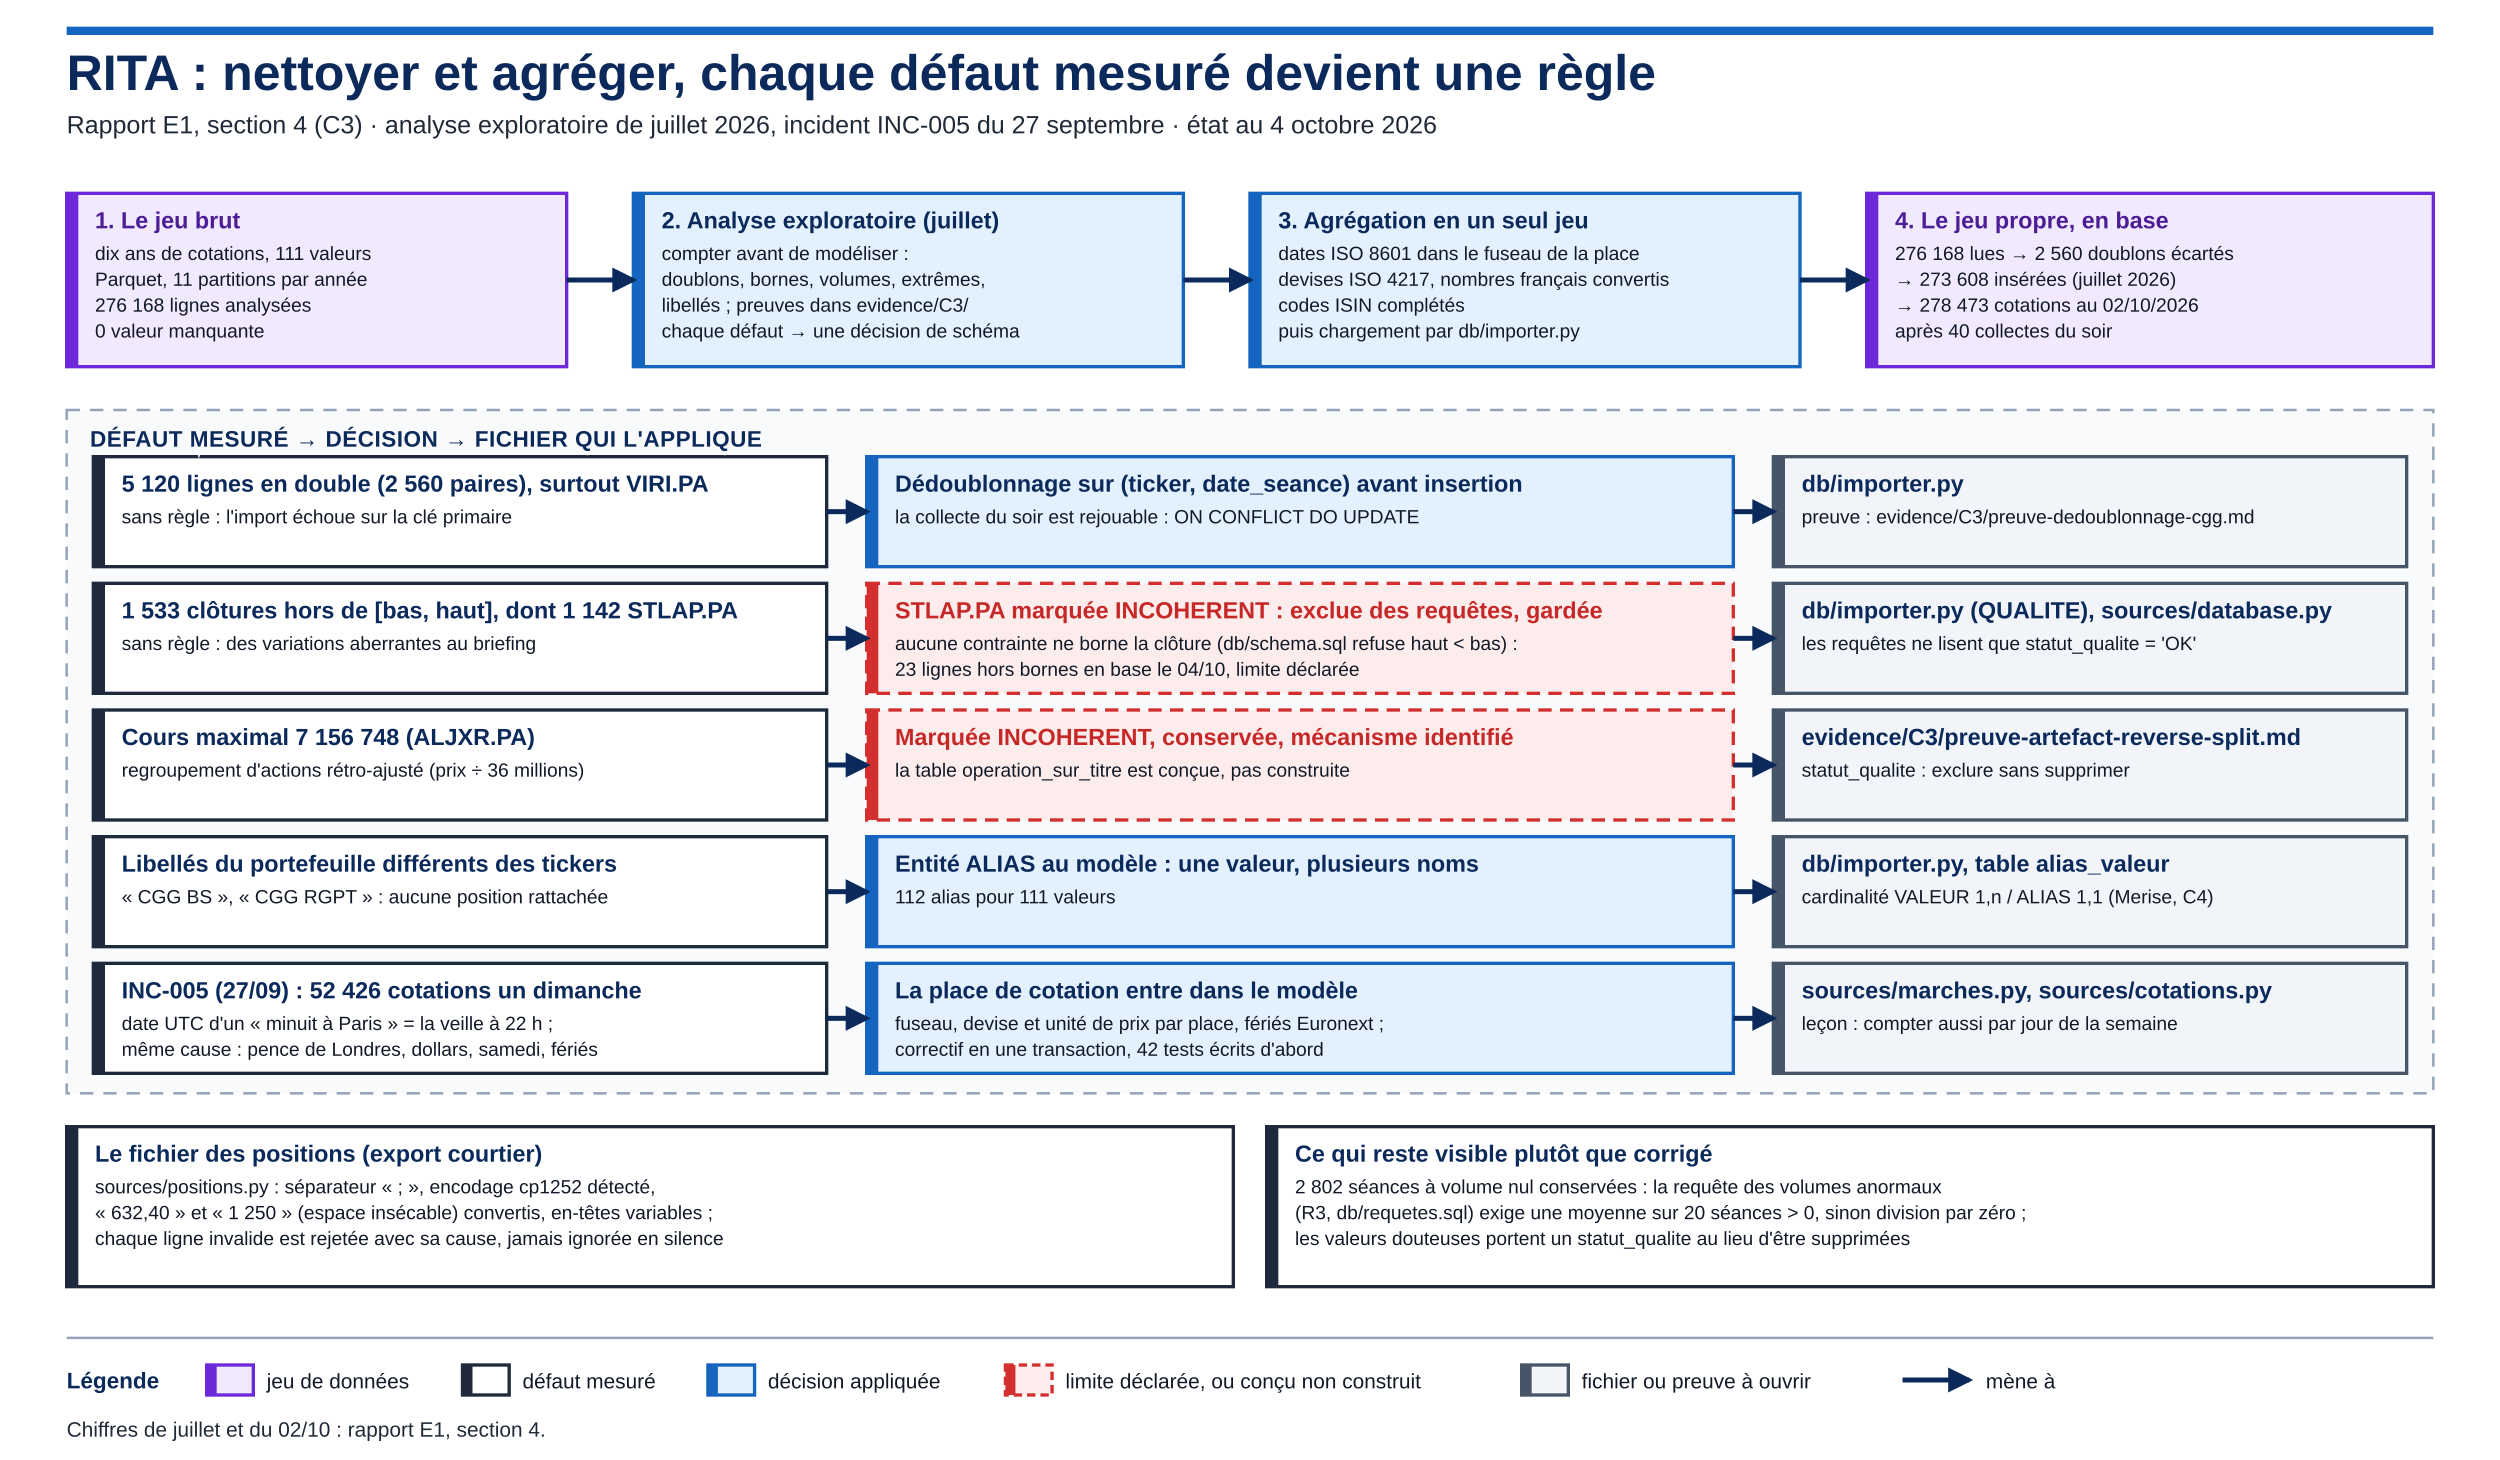
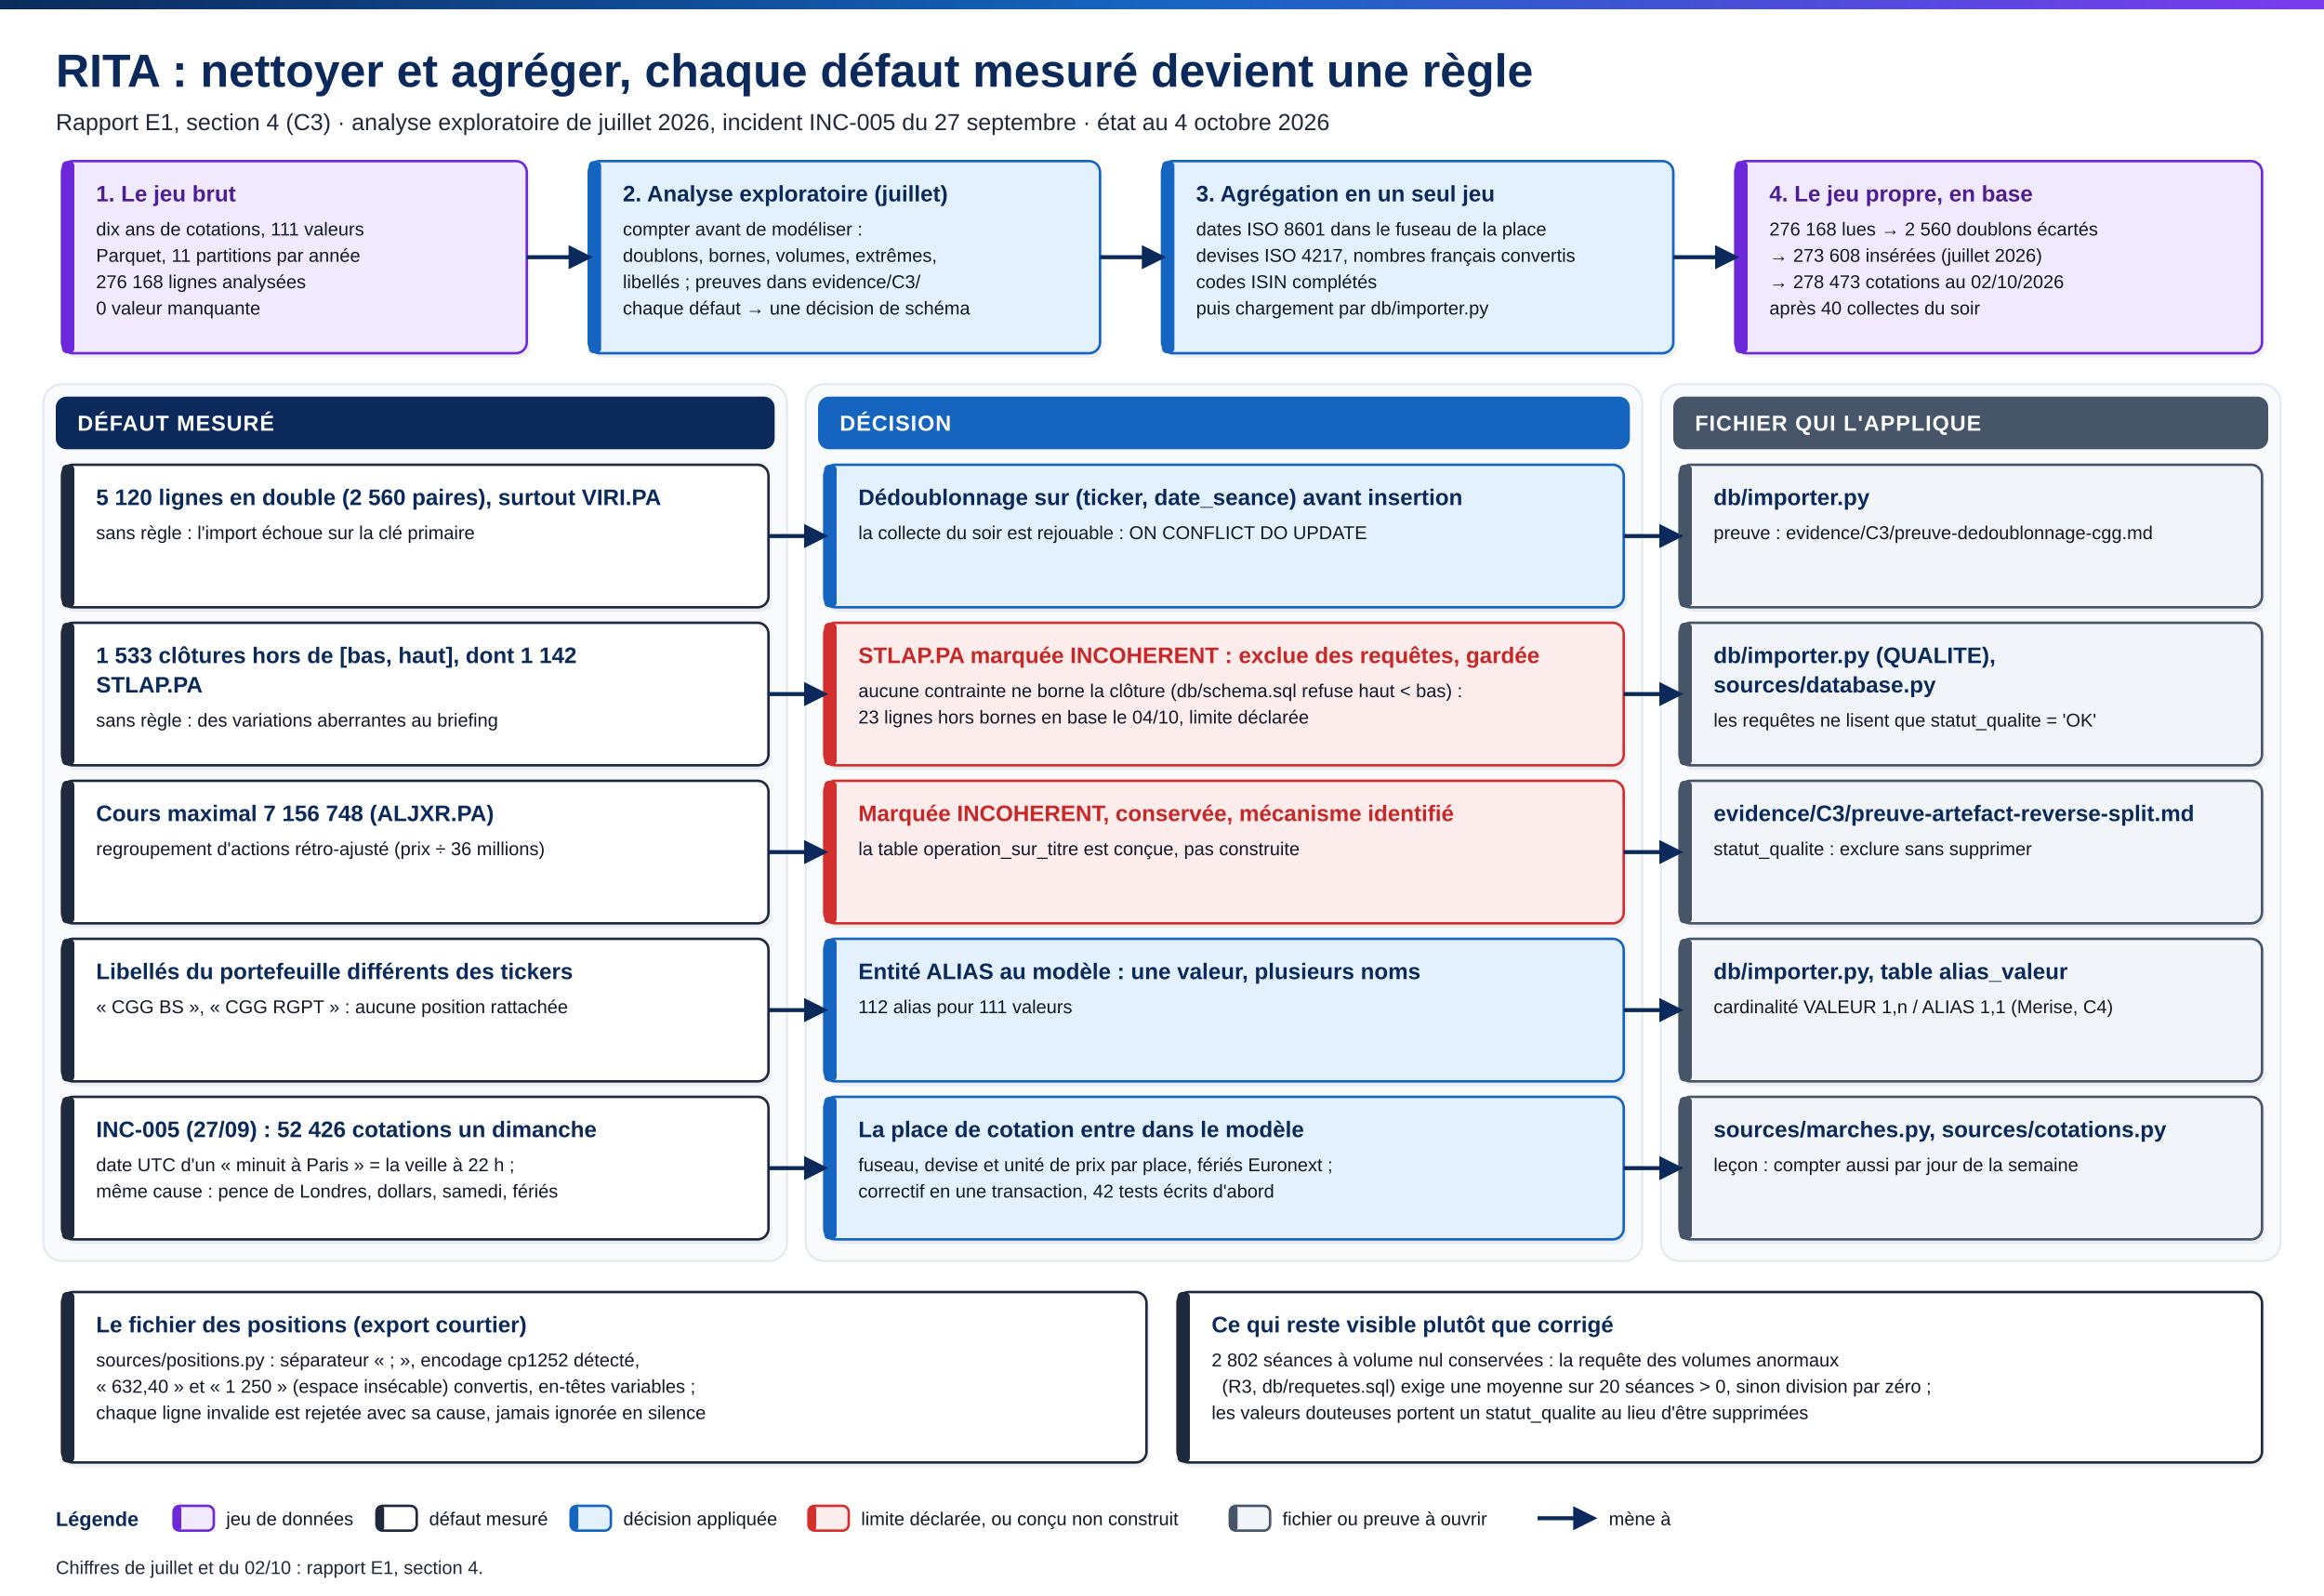
- <svg xmlns="http://www.w3.org/2000/svg" width="1500" height="876" viewBox="0 0 1500 876" font-family="Segoe UI,Calibri,Arial,sans-serif">
+ <svg xmlns="http://www.w3.org/2000/svg" width="1500" height="1030" viewBox="0 0 1500 1030" font-family="Segoe UI,Calibri,Arial,sans-serif">
  <defs>
-     <marker id="fl-flux" markerWidth="5" markerHeight="5" refX="4.2" refY="2.5" orient="auto" markerUnits="strokeWidth">
-       <polygon points="0 0,5 2.5,0 5" fill="#0B2A5B" />
+     <linearGradient id="bandeau" x1="0" x2="1" y1="0" y2="0">
+       <stop offset="0" stop-color="#0B2A5B" />
+       <stop offset="0.5" stop-color="#1565C0" />
+       <stop offset="1" stop-color="#7C3AED" />
+     </linearGradient>
+     <marker id="p-flux" markerWidth="6" markerHeight="6" refX="5" refY="3" orient="auto" markerUnits="strokeWidth">
+       <polygon points="0 0,6 3,0 6" fill="#0B2A5B" />
    </marker>
-     <marker id="fl-ecriture" markerWidth="5" markerHeight="5" refX="4.2" refY="2.5" orient="auto" markerUnits="strokeWidth">
-       <polygon points="0 0,5 2.5,0 5" fill="#1565C0" />
+     <marker id="p-ecriture" markerWidth="6" markerHeight="6" refX="5" refY="3" orient="auto" markerUnits="strokeWidth">
+       <polygon points="0 0,6 3,0 6" fill="#1565C0" />
    </marker>
-     <marker id="fl-lecture" markerWidth="5" markerHeight="5" refX="4.2" refY="2.5" orient="auto" markerUnits="strokeWidth">
-       <polygon points="0 0,5 2.5,0 5" fill="#15803D" />
+     <marker id="p-lecture" markerWidth="6" markerHeight="6" refX="5" refY="3" orient="auto" markerUnits="strokeWidth">
+       <polygon points="0 0,6 3,0 6" fill="#15803D" />
    </marker>
-     <marker id="fl-erreur" markerWidth="5" markerHeight="5" refX="4.2" refY="2.5" orient="auto" markerUnits="strokeWidth">
-       <polygon points="0 0,5 2.5,0 5" fill="#D32F2F" />
+     <marker id="p-erreur" markerWidth="6" markerHeight="6" refX="5" refY="3" orient="auto" markerUnits="strokeWidth">
+       <polygon points="0 0,6 3,0 6" fill="#D32F2F" />
    </marker>
-     <marker id="fl-manuel" markerWidth="5" markerHeight="5" refX="4.2" refY="2.5" orient="auto" markerUnits="strokeWidth">
-       <polygon points="0 0,5 2.5,0 5" fill="#64748B" />
+     <marker id="p-manuel" markerWidth="6" markerHeight="6" refX="5" refY="3" orient="auto" markerUnits="strokeWidth">
+       <polygon points="0 0,6 3,0 6" fill="#64748B" />
    </marker>
-     <marker id="fl-perso" markerWidth="5" markerHeight="5" refX="4.2" refY="2.5" orient="auto" markerUnits="strokeWidth">
-       <polygon points="0 0,5 2.5,0 5" fill="#A21CAF" />
+     <marker id="p-perso" markerWidth="6" markerHeight="6" refX="5" refY="3" orient="auto" markerUnits="strokeWidth">
+       <polygon points="0 0,6 3,0 6" fill="#A21CAF" />
    </marker>
  </defs>
-   <rect width="1500" height="876" fill="#FFFFFF" />
-   <rect x="40" y="16" width="1420" height="5" fill="#1565C0" />
-   <text x="40" y="54" font-size="30" font-weight="700" fill="#0B2A5B">RITA : nettoyer et agréger, chaque défaut mesuré devient une règle</text>
-   <text x="40" y="80" font-size="15" fill="#1F2937">Rapport E1, section 4 (C3) · analyse exploratoire de juillet 2026, incident INC-005 du 27 septembre · état au 4 octobre 2026</text>
-   <g transform="translate(0,16)">
-     <rect x="40" y="230" width="1420" height="410" fill="#F8FAFC" stroke="#94A3B8" stroke-width="1.5" stroke-dasharray="8,6" />
-     <rect x="40" y="100" width="300" height="104" fill="#F1EAFE" stroke="#6D28D9" stroke-width="2" />
-     <rect x="40" y="100" width="7" height="104" fill="#6D28D9" />
-     <text x="57" y="121" font-size="14" font-weight="700" fill="#4C1D95">1. Le jeu brut</text>
-     <text x="57" y="140.0" font-size="11.5" fill="#111827">dix ans de cotations, 111 valeurs</text>
-     <text x="57" y="155.5" font-size="11.5" fill="#111827">Parquet, 11 partitions par année</text>
-     <text x="57" y="171.0" font-size="11.5" fill="#111827">276 168 lignes analysées</text>
-     <text x="57" y="186.5" font-size="11.5" fill="#111827">0 valeur manquante</text>
-     <rect x="380" y="100" width="330" height="104" fill="#E3F0FD" stroke="#1565C0" stroke-width="2" />
-     <rect x="380" y="100" width="7" height="104" fill="#1565C0" />
-     <text x="397" y="121" font-size="14" font-weight="700" fill="#0B2A5B">2. Analyse exploratoire (juillet)</text>
-     <text x="397" y="140.0" font-size="11.5" fill="#111827">compter avant de modéliser :</text>
-     <text x="397" y="155.5" font-size="11.5" fill="#111827">doublons, bornes, volumes, extrêmes,</text>
-     <text x="397" y="171.0" font-size="11.5" fill="#111827">libellés ; preuves dans evidence/C3/</text>
-     <text x="397" y="186.5" font-size="11.5" fill="#111827">chaque défaut → une décision de schéma</text>
-     <rect x="750" y="100" width="330" height="104" fill="#E3F0FD" stroke="#1565C0" stroke-width="2" />
-     <rect x="750" y="100" width="7" height="104" fill="#1565C0" />
-     <text x="767" y="121" font-size="14" font-weight="700" fill="#0B2A5B">3. Agrégation en un seul jeu</text>
-     <text x="767" y="140.0" font-size="11.5" fill="#111827">dates ISO 8601 dans le fuseau de la place</text>
-     <text x="767" y="155.5" font-size="11.5" fill="#111827">devises ISO 4217, nombres français convertis</text>
-     <text x="767" y="171.0" font-size="11.5" fill="#111827">codes ISIN complétés</text>
-     <text x="767" y="186.5" font-size="11.5" fill="#111827">puis chargement par db/importer.py</text>
-     <rect x="1120" y="100" width="340" height="104" fill="#F1EAFE" stroke="#6D28D9" stroke-width="2" />
-     <rect x="1120" y="100" width="7" height="104" fill="#6D28D9" />
-     <text x="1137" y="121" font-size="14" font-weight="700" fill="#4C1D95">4. Le jeu propre, en base</text>
-     <text x="1137" y="140.0" font-size="11.5" fill="#111827">276 168 lues → 2 560 doublons écartés</text>
-     <text x="1137" y="155.5" font-size="11.5" fill="#111827">→ 273 608 insérées (juillet 2026)</text>
-     <text x="1137" y="171.0" font-size="11.5" fill="#111827">→ 278 473 cotations au 02/10/2026</text>
-     <text x="1137" y="186.5" font-size="11.5" fill="#111827">après 40 collectes du soir</text>
-     <rect x="56" y="258" width="440" height="66" fill="#FFFFFF" stroke="#1E293B" stroke-width="2" />
-     <rect x="56" y="258" width="7" height="66" fill="#1E293B" />
-     <text x="73" y="279" font-size="14" font-weight="700" fill="#0B2A5B">5 120 lignes en double (2 560 paires), surtout VIRI.PA</text>
-     <text x="73" y="298.0" font-size="11.5" fill="#111827">sans règle : l'import échoue sur la clé primaire</text>
-     <rect x="520" y="258" width="520" height="66" fill="#E3F0FD" stroke="#1565C0" stroke-width="2" />
-     <rect x="520" y="258" width="7" height="66" fill="#1565C0" />
-     <text x="537" y="279" font-size="14" font-weight="700" fill="#0B2A5B">Dédoublonnage sur (ticker, date_seance) avant insertion</text>
-     <text x="537" y="298.0" font-size="11.5" fill="#111827">la collecte du soir est rejouable : ON CONFLICT DO UPDATE</text>
-     <rect x="1064" y="258" width="380" height="66" fill="#F1F5F9" stroke="#475569" stroke-width="2" />
-     <rect x="1064" y="258" width="7" height="66" fill="#475569" />
-     <text x="1081" y="279" font-size="14" font-weight="700" fill="#0B2A5B">db/importer.py</text>
-     <text x="1081" y="298.0" font-size="11.5" fill="#111827">preuve : evidence/C3/preuve-dedoublonnage-cgg.md</text>
-     <rect x="56" y="334" width="440" height="66" fill="#FFFFFF" stroke="#1E293B" stroke-width="2" />
-     <rect x="56" y="334" width="7" height="66" fill="#1E293B" />
-     <text x="73" y="355" font-size="14" font-weight="700" fill="#0B2A5B">1 533 clôtures hors de [bas, haut], dont 1 142 STLAP.PA</text>
-     <text x="73" y="374.0" font-size="11.5" fill="#111827">sans règle : des variations aberrantes au briefing</text>
-     <rect x="520" y="334" width="520" height="66" fill="#FDECEC" stroke="#D32F2F" stroke-width="2" stroke-dasharray="8,5" />
-     <rect x="520" y="334" width="7" height="66" fill="#D32F2F" />
-     <text x="537" y="355" font-size="14" font-weight="700" fill="#C62828">STLAP.PA marquée INCOHERENT : exclue des requêtes, gardée</text>
-     <text x="537" y="374.0" font-size="11.5" fill="#111827">aucune contrainte ne borne la clôture (db/schema.sql refuse haut &lt; bas) :</text>
-     <text x="537" y="389.5" font-size="11.5" fill="#111827">23 lignes hors bornes en base le 04/10, limite déclarée</text>
-     <rect x="1064" y="334" width="380" height="66" fill="#F1F5F9" stroke="#475569" stroke-width="2" />
-     <rect x="1064" y="334" width="7" height="66" fill="#475569" />
-     <text x="1081" y="355" font-size="14" font-weight="700" fill="#0B2A5B">db/importer.py (QUALITE), sources/database.py</text>
-     <text x="1081" y="374.0" font-size="11.5" fill="#111827">les requêtes ne lisent que statut_qualite = 'OK'</text>
-     <rect x="56" y="410" width="440" height="66" fill="#FFFFFF" stroke="#1E293B" stroke-width="2" />
-     <rect x="56" y="410" width="7" height="66" fill="#1E293B" />
-     <text x="73" y="431" font-size="14" font-weight="700" fill="#0B2A5B">Cours maximal 7 156 748 (ALJXR.PA)</text>
-     <text x="73" y="450.0" font-size="11.5" fill="#111827">regroupement d'actions rétro-ajusté (prix ÷ 36 millions)</text>
-     <rect x="520" y="410" width="520" height="66" fill="#FDECEC" stroke="#D32F2F" stroke-width="2" stroke-dasharray="8,5" />
-     <rect x="520" y="410" width="7" height="66" fill="#D32F2F" />
-     <text x="537" y="431" font-size="14" font-weight="700" fill="#C62828">Marquée INCOHERENT, conservée, mécanisme identifié</text>
-     <text x="537" y="450.0" font-size="11.5" fill="#111827">la table operation_sur_titre est conçue, pas construite</text>
-     <rect x="1064" y="410" width="380" height="66" fill="#F1F5F9" stroke="#475569" stroke-width="2" />
-     <rect x="1064" y="410" width="7" height="66" fill="#475569" />
-     <text x="1081" y="431" font-size="14" font-weight="700" fill="#0B2A5B">evidence/C3/preuve-artefact-reverse-split.md</text>
-     <text x="1081" y="450.0" font-size="11.5" fill="#111827">statut_qualite : exclure sans supprimer</text>
-     <rect x="56" y="486" width="440" height="66" fill="#FFFFFF" stroke="#1E293B" stroke-width="2" />
-     <rect x="56" y="486" width="7" height="66" fill="#1E293B" />
-     <text x="73" y="507" font-size="14" font-weight="700" fill="#0B2A5B">Libellés du portefeuille différents des tickers</text>
-     <text x="73" y="526.0" font-size="11.5" fill="#111827">« CGG BS », « CGG RGPT » : aucune position rattachée</text>
-     <rect x="520" y="486" width="520" height="66" fill="#E3F0FD" stroke="#1565C0" stroke-width="2" />
-     <rect x="520" y="486" width="7" height="66" fill="#1565C0" />
-     <text x="537" y="507" font-size="14" font-weight="700" fill="#0B2A5B">Entité ALIAS au modèle : une valeur, plusieurs noms</text>
-     <text x="537" y="526.0" font-size="11.5" fill="#111827">112 alias pour 111 valeurs</text>
-     <rect x="1064" y="486" width="380" height="66" fill="#F1F5F9" stroke="#475569" stroke-width="2" />
-     <rect x="1064" y="486" width="7" height="66" fill="#475569" />
-     <text x="1081" y="507" font-size="14" font-weight="700" fill="#0B2A5B">db/importer.py, table alias_valeur</text>
-     <text x="1081" y="526.0" font-size="11.5" fill="#111827">cardinalité VALEUR 1,n / ALIAS 1,1 (Merise, C4)</text>
-     <rect x="56" y="562" width="440" height="66" fill="#FFFFFF" stroke="#1E293B" stroke-width="2" />
-     <rect x="56" y="562" width="7" height="66" fill="#1E293B" />
-     <text x="73" y="583" font-size="14" font-weight="700" fill="#0B2A5B">INC-005 (27/09) : 52 426 cotations un dimanche</text>
-     <text x="73" y="602.0" font-size="11.5" fill="#111827">date UTC d'un « minuit à Paris » = la veille à 22 h ;</text>
-     <text x="73" y="617.5" font-size="11.5" fill="#111827">même cause : pence de Londres, dollars, samedi, fériés</text>
-     <rect x="520" y="562" width="520" height="66" fill="#E3F0FD" stroke="#1565C0" stroke-width="2" />
-     <rect x="520" y="562" width="7" height="66" fill="#1565C0" />
-     <text x="537" y="583" font-size="14" font-weight="700" fill="#0B2A5B">La place de cotation entre dans le modèle</text>
-     <text x="537" y="602.0" font-size="11.5" fill="#111827">fuseau, devise et unité de prix par place, fériés Euronext ;</text>
-     <text x="537" y="617.5" font-size="11.5" fill="#111827">correctif en une transaction, 42 tests écrits d'abord</text>
-     <rect x="1064" y="562" width="380" height="66" fill="#F1F5F9" stroke="#475569" stroke-width="2" />
-     <rect x="1064" y="562" width="7" height="66" fill="#475569" />
-     <text x="1081" y="583" font-size="14" font-weight="700" fill="#0B2A5B">sources/marches.py, sources/cotations.py</text>
-     <text x="1081" y="602.0" font-size="11.5" fill="#111827">leçon : compter aussi par jour de la semaine</text>
-     <rect x="40" y="660" width="700" height="96" fill="#FFFFFF" stroke="#1E293B" stroke-width="2" />
-     <rect x="40" y="660" width="7" height="96" fill="#1E293B" />
-     <text x="57" y="681" font-size="14" font-weight="700" fill="#0B2A5B">Le fichier des positions (export courtier)</text>
-     <text x="57" y="700.0" font-size="11.5" fill="#111827">sources/positions.py : séparateur « ; », encodage cp1252 détecté,</text>
-     <text x="57" y="715.5" font-size="11.5" fill="#111827">« 632,40 » et « 1 250 » (espace insécable) convertis, en-têtes variables ;</text>
-     <text x="57" y="731.0" font-size="11.5" fill="#111827">chaque ligne invalide est rejetée avec sa cause, jamais ignorée en silence</text>
-     <rect x="760" y="660" width="700" height="96" fill="#FFFFFF" stroke="#1E293B" stroke-width="2" />
-     <rect x="760" y="660" width="7" height="96" fill="#1E293B" />
-     <text x="777" y="681" font-size="14" font-weight="700" fill="#0B2A5B">Ce qui reste visible plutôt que corrigé</text>
-     <text x="777" y="700.0" font-size="11.5" fill="#111827">2 802 séances à volume nul conservées : la requête des volumes anormaux</text>
-     <text x="777" y="715.5" font-size="11.5" fill="#111827">  (R3, db/requetes.sql) exige une moyenne sur 20 séances &gt; 0, sinon division par zéro ;</text>
-     <text x="777" y="731.0" font-size="11.5" fill="#111827">les valeurs douteuses portent un statut_qualite au lieu d'être supprimées</text>
-     <line x1="340" y1="152.0" x2="380" y2="152.0" stroke="#0B2A5B" stroke-width="3" marker-end="url(#fl-flux)" />
-     <line x1="710" y1="152.0" x2="750" y2="152.0" stroke="#0B2A5B" stroke-width="3" marker-end="url(#fl-flux)" />
-     <line x1="1080" y1="152.0" x2="1120" y2="152.0" stroke="#0B2A5B" stroke-width="3" marker-end="url(#fl-flux)" />
-     <line x1="496" y1="291.0" x2="520" y2="291.0" stroke="#0B2A5B" stroke-width="3" marker-end="url(#fl-flux)" />
-     <line x1="1040" y1="291.0" x2="1064" y2="291.0" stroke="#0B2A5B" stroke-width="3" marker-end="url(#fl-flux)" />
-     <line x1="496" y1="367.0" x2="520" y2="367.0" stroke="#0B2A5B" stroke-width="3" marker-end="url(#fl-flux)" />
-     <line x1="1040" y1="367.0" x2="1064" y2="367.0" stroke="#0B2A5B" stroke-width="3" marker-end="url(#fl-flux)" />
-     <line x1="496" y1="443.0" x2="520" y2="443.0" stroke="#0B2A5B" stroke-width="3" marker-end="url(#fl-flux)" />
-     <line x1="1040" y1="443.0" x2="1064" y2="443.0" stroke="#0B2A5B" stroke-width="3" marker-end="url(#fl-flux)" />
-     <line x1="496" y1="519.0" x2="520" y2="519.0" stroke="#0B2A5B" stroke-width="3" marker-end="url(#fl-flux)" />
-     <line x1="1040" y1="519.0" x2="1064" y2="519.0" stroke="#0B2A5B" stroke-width="3" marker-end="url(#fl-flux)" />
-     <line x1="496" y1="595.0" x2="520" y2="595.0" stroke="#0B2A5B" stroke-width="3" marker-end="url(#fl-flux)" />
-     <line x1="1040" y1="595.0" x2="1064" y2="595.0" stroke="#0B2A5B" stroke-width="3" marker-end="url(#fl-flux)" />
-     <text x="54" y="252" font-size="13.5" font-weight="700" fill="#0B2A5B" letter-spacing="0.3" stroke="#F8FAFC" stroke-width="5" paint-order="stroke">DÉFAUT MESURÉ  →  DÉCISION  →  FICHIER QUI L'APPLIQUE</text>
-     <rect x="40" y="786" width="1420" height="1.5" fill="#94A3B8" />
-     <text x="40" y="817" font-size="13.5" font-weight="700" fill="#0B2A5B">Légende</text>
-     <rect x="124.0" y="803" width="28" height="18" fill="#F1EAFE" stroke="#6D28D9" stroke-width="2" />
-     <rect x="124.0" y="803" width="6" height="18" fill="#6D28D9" />
-     <text x="160.0" y="817" font-size="12.5" fill="#111827">jeu de données</text>
-     <rect x="277.5" y="803" width="28" height="18" fill="#FFFFFF" stroke="#1E293B" stroke-width="2" />
-     <rect x="277.5" y="803" width="6" height="18" fill="#1E293B" />
-     <text x="313.5" y="817" font-size="12.5" fill="#111827">défaut mesuré</text>
-     <rect x="424.75" y="803" width="28" height="18" fill="#E3F0FD" stroke="#1565C0" stroke-width="2" />
-     <rect x="424.75" y="803" width="6" height="18" fill="#1565C0" />
-     <text x="460.75" y="817" font-size="12.5" fill="#111827">décision appliquée</text>
-     <rect x="603.25" y="803" width="28" height="18" fill="#FDECEC" stroke="#D32F2F" stroke-width="2" stroke-dasharray="5,3" />
-     <rect x="603.25" y="803" width="6" height="18" fill="#D32F2F" />
-     <text x="639.25" y="817" font-size="12.5" fill="#111827">limite déclarée, ou conçu non construit</text>
-     <rect x="913.0" y="803" width="28" height="18" fill="#F1F5F9" stroke="#475569" stroke-width="2" />
-     <rect x="913.0" y="803" width="6" height="18" fill="#475569" />
-     <text x="949.0" y="817" font-size="12.5" fill="#111827">fichier ou preuve à ouvrir</text>
-     <line x1="1141.5" y1="812" x2="1181.5" y2="812" stroke="#0B2A5B" stroke-width="3" marker-end="url(#fl-flux)" />
-     <text x="1191.5" y="817" font-size="12.5" fill="#111827">mène à</text>
-     <text x="40" y="846" font-size="12.5" fill="#1F2937">Chiffres de juillet et du 02/10 : rapport E1, section 4.</text>
-   </g>
+   <rect width="1500" height="1030" fill="#FFFFFF" />
+   <rect width="1500" height="6" fill="url(#bandeau)" />
+   <text x="36" y="56" font-size="30" font-weight="700" fill="#0B2A5B">RITA : nettoyer et agréger, chaque défaut mesuré devient une règle</text>
+   <text x="36" y="84" font-size="15" fill="#1F2937">Rapport E1, section 4 (C3) · analyse exploratoire de juillet 2026, incident INC-005 du 27 septembre · état au 4 octobre 2026</text>
+   <rect x="28" y="248" width="480" height="566" rx="12" fill="#F8FAFC" stroke="#E2E8F0" stroke-width="1.2" />
+   <rect x="36" y="256" width="464" height="34" rx="7" fill="#0B2A5B" />
+   <text x="50" y="278" font-size="14" font-weight="700" fill="#FFFFFF" letter-spacing="0.6">DÉFAUT MESURÉ</text>
+   <rect x="520" y="248" width="540" height="566" rx="12" fill="#F8FAFC" stroke="#E2E8F0" stroke-width="1.2" />
+   <rect x="528" y="256" width="524" height="34" rx="7" fill="#1565C0" />
+   <text x="542" y="278" font-size="14" font-weight="700" fill="#FFFFFF" letter-spacing="0.6">DÉCISION</text>
+   <rect x="1072" y="248" width="400" height="566" rx="12" fill="#F8FAFC" stroke="#E2E8F0" stroke-width="1.2" />
+   <rect x="1080" y="256" width="384" height="34" rx="7" fill="#475569" />
+   <text x="1094" y="278" font-size="14" font-weight="700" fill="#FFFFFF" letter-spacing="0.6">FICHIER QUI L'APPLIQUE</text>
+   <rect x="42" y="107" width="300" height="124" rx="7" fill="#0F172A" opacity="0.06" />
+   <rect x="40" y="104" width="300" height="124" rx="7" fill="#F1EAFE" stroke="#6D28D9" stroke-width="1.6" />
+   <rect x="40" y="104" width="8" height="124" rx="3" fill="#6D28D9" />
+   <text x="62" y="130" font-size="14.5" font-weight="700" fill="#4C1D95">1. Le jeu brut</text>
+   <text x="62" y="152" font-size="12" fill="#111827" xml:space="preserve">dix ans de cotations, 111 valeurs</text>
+   <text x="62" y="169" font-size="12" fill="#111827" xml:space="preserve">Parquet, 11 partitions par année</text>
+   <text x="62" y="186" font-size="12" fill="#111827" xml:space="preserve">276 168 lignes analysées</text>
+   <text x="62" y="203" font-size="12" fill="#111827" xml:space="preserve">0 valeur manquante</text>
+   <rect x="382" y="107" width="330" height="124" rx="7" fill="#0F172A" opacity="0.06" />
+   <rect x="380" y="104" width="330" height="124" rx="7" fill="#E3F0FD" stroke="#1565C0" stroke-width="1.6" />
+   <rect x="380" y="104" width="8" height="124" rx="3" fill="#1565C0" />
+   <text x="402" y="130" font-size="14.5" font-weight="700" fill="#0B2A5B">2. Analyse exploratoire (juillet)</text>
+   <text x="402" y="152" font-size="12" fill="#111827" xml:space="preserve">compter avant de modéliser :</text>
+   <text x="402" y="169" font-size="12" fill="#111827" xml:space="preserve">doublons, bornes, volumes, extrêmes,</text>
+   <text x="402" y="186" font-size="12" fill="#111827" xml:space="preserve">libellés ; preuves dans evidence/C3/</text>
+   <text x="402" y="203" font-size="12" fill="#111827" xml:space="preserve">chaque défaut → une décision de schéma</text>
+   <rect x="752" y="107" width="330" height="124" rx="7" fill="#0F172A" opacity="0.06" />
+   <rect x="750" y="104" width="330" height="124" rx="7" fill="#E3F0FD" stroke="#1565C0" stroke-width="1.6" />
+   <rect x="750" y="104" width="8" height="124" rx="3" fill="#1565C0" />
+   <text x="772" y="130" font-size="14.5" font-weight="700" fill="#0B2A5B">3. Agrégation en un seul jeu</text>
+   <text x="772" y="152" font-size="12" fill="#111827" xml:space="preserve">dates ISO 8601 dans le fuseau de la place</text>
+   <text x="772" y="169" font-size="12" fill="#111827" xml:space="preserve">devises ISO 4217, nombres français convertis</text>
+   <text x="772" y="186" font-size="12" fill="#111827" xml:space="preserve">codes ISIN complétés</text>
+   <text x="772" y="203" font-size="12" fill="#111827" xml:space="preserve">puis chargement par db/importer.py</text>
+   <rect x="1122" y="107" width="340" height="124" rx="7" fill="#0F172A" opacity="0.06" />
+   <rect x="1120" y="104" width="340" height="124" rx="7" fill="#F1EAFE" stroke="#6D28D9" stroke-width="1.6" />
+   <rect x="1120" y="104" width="8" height="124" rx="3" fill="#6D28D9" />
+   <text x="1142" y="130" font-size="14.5" font-weight="700" fill="#4C1D95">4. Le jeu propre, en base</text>
+   <text x="1142" y="152" font-size="12" fill="#111827" xml:space="preserve">276 168 lues → 2 560 doublons écartés</text>
+   <text x="1142" y="169" font-size="12" fill="#111827" xml:space="preserve">→ 273 608 insérées (juillet 2026)</text>
+   <text x="1142" y="186" font-size="12" fill="#111827" xml:space="preserve">→ 278 473 cotations au 02/10/2026</text>
+   <text x="1142" y="203" font-size="12" fill="#111827" xml:space="preserve">après 40 collectes du soir</text>
+   <rect x="42" y="303" width="456" height="92" rx="7" fill="#0F172A" opacity="0.06" />
+   <rect x="40" y="300" width="456" height="92" rx="7" fill="#FFFFFF" stroke="#1E293B" stroke-width="1.6" />
+   <rect x="40" y="300" width="8" height="92" rx="3" fill="#1E293B" />
+   <text x="62" y="326" font-size="14.5" font-weight="700" fill="#0B2A5B">5 120 lignes en double (2 560 paires), surtout VIRI.PA</text>
+   <text x="62" y="348" font-size="12" fill="#111827" xml:space="preserve">sans règle : l'import échoue sur la clé primaire</text>
+   <rect x="534" y="303" width="516" height="92" rx="7" fill="#0F172A" opacity="0.06" />
+   <rect x="532" y="300" width="516" height="92" rx="7" fill="#E3F0FD" stroke="#1565C0" stroke-width="1.6" />
+   <rect x="532" y="300" width="8" height="92" rx="3" fill="#1565C0" />
+   <text x="554" y="326" font-size="14.5" font-weight="700" fill="#0B2A5B">Dédoublonnage sur (ticker, date_seance) avant insertion</text>
+   <text x="554" y="348" font-size="12" fill="#111827" xml:space="preserve">la collecte du soir est rejouable : ON CONFLICT DO UPDATE</text>
+   <rect x="1086" y="303" width="376" height="92" rx="7" fill="#0F172A" opacity="0.06" />
+   <rect x="1084" y="300" width="376" height="92" rx="7" fill="#F1F5F9" stroke="#475569" stroke-width="1.6" />
+   <rect x="1084" y="300" width="8" height="92" rx="3" fill="#475569" />
+   <text x="1106" y="326" font-size="14.5" font-weight="700" fill="#0B2A5B">db/importer.py</text>
+   <text x="1106" y="348" font-size="12" fill="#111827" xml:space="preserve">preuve : evidence/C3/preuve-dedoublonnage-cgg.md</text>
+   <rect x="42" y="405" width="456" height="92" rx="7" fill="#0F172A" opacity="0.06" />
+   <rect x="40" y="402" width="456" height="92" rx="7" fill="#FFFFFF" stroke="#1E293B" stroke-width="1.6" />
+   <rect x="40" y="402" width="8" height="92" rx="3" fill="#1E293B" />
+   <text x="62" y="428" font-size="14.5" font-weight="700" fill="#0B2A5B">1 533 clôtures hors de [bas, haut], dont 1 142</text>
+   <text x="62" y="447" font-size="14.5" font-weight="700" fill="#0B2A5B">  STLAP.PA</text>
+   <text x="62" y="469" font-size="12" fill="#111827" xml:space="preserve">sans règle : des variations aberrantes au briefing</text>
+   <rect x="534" y="405" width="516" height="92" rx="7" fill="#0F172A" opacity="0.06" />
+   <rect x="532" y="402" width="516" height="92" rx="7" fill="#FDECEC" stroke="#D32F2F" stroke-width="1.6" />
+   <rect x="532" y="402" width="8" height="92" rx="3" fill="#D32F2F" />
+   <text x="554" y="428" font-size="14.5" font-weight="700" fill="#C62828">STLAP.PA marquée INCOHERENT : exclue des requêtes, gardée</text>
+   <text x="554" y="450" font-size="12" fill="#111827" xml:space="preserve">aucune contrainte ne borne la clôture (db/schema.sql refuse haut &lt; bas) :</text>
+   <text x="554" y="467" font-size="12" fill="#111827" xml:space="preserve">23 lignes hors bornes en base le 04/10, limite déclarée</text>
+   <rect x="1086" y="405" width="376" height="92" rx="7" fill="#0F172A" opacity="0.06" />
+   <rect x="1084" y="402" width="376" height="92" rx="7" fill="#F1F5F9" stroke="#475569" stroke-width="1.6" />
+   <rect x="1084" y="402" width="8" height="92" rx="3" fill="#475569" />
+   <text x="1106" y="428" font-size="14.5" font-weight="700" fill="#0B2A5B">db/importer.py (QUALITE),</text>
+   <text x="1106" y="447" font-size="14.5" font-weight="700" fill="#0B2A5B">  sources/database.py</text>
+   <text x="1106" y="469" font-size="12" fill="#111827" xml:space="preserve">les requêtes ne lisent que statut_qualite = 'OK'</text>
+   <rect x="42" y="507" width="456" height="92" rx="7" fill="#0F172A" opacity="0.06" />
+   <rect x="40" y="504" width="456" height="92" rx="7" fill="#FFFFFF" stroke="#1E293B" stroke-width="1.6" />
+   <rect x="40" y="504" width="8" height="92" rx="3" fill="#1E293B" />
+   <text x="62" y="530" font-size="14.5" font-weight="700" fill="#0B2A5B">Cours maximal 7 156 748 (ALJXR.PA)</text>
+   <text x="62" y="552" font-size="12" fill="#111827" xml:space="preserve">regroupement d'actions rétro-ajusté (prix ÷ 36 millions)</text>
+   <rect x="534" y="507" width="516" height="92" rx="7" fill="#0F172A" opacity="0.06" />
+   <rect x="532" y="504" width="516" height="92" rx="7" fill="#FDECEC" stroke="#D32F2F" stroke-width="1.6" />
+   <rect x="532" y="504" width="8" height="92" rx="3" fill="#D32F2F" />
+   <text x="554" y="530" font-size="14.5" font-weight="700" fill="#C62828">Marquée INCOHERENT, conservée, mécanisme identifié</text>
+   <text x="554" y="552" font-size="12" fill="#111827" xml:space="preserve">la table operation_sur_titre est conçue, pas construite</text>
+   <rect x="1086" y="507" width="376" height="92" rx="7" fill="#0F172A" opacity="0.06" />
+   <rect x="1084" y="504" width="376" height="92" rx="7" fill="#F1F5F9" stroke="#475569" stroke-width="1.6" />
+   <rect x="1084" y="504" width="8" height="92" rx="3" fill="#475569" />
+   <text x="1106" y="530" font-size="14.5" font-weight="700" fill="#0B2A5B">evidence/C3/preuve-artefact-reverse-split.md</text>
+   <text x="1106" y="552" font-size="12" fill="#111827" xml:space="preserve">statut_qualite : exclure sans supprimer</text>
+   <rect x="42" y="609" width="456" height="92" rx="7" fill="#0F172A" opacity="0.06" />
+   <rect x="40" y="606" width="456" height="92" rx="7" fill="#FFFFFF" stroke="#1E293B" stroke-width="1.6" />
+   <rect x="40" y="606" width="8" height="92" rx="3" fill="#1E293B" />
+   <text x="62" y="632" font-size="14.5" font-weight="700" fill="#0B2A5B">Libellés du portefeuille différents des tickers</text>
+   <text x="62" y="654" font-size="12" fill="#111827" xml:space="preserve">« CGG BS », « CGG RGPT » : aucune position rattachée</text>
+   <rect x="534" y="609" width="516" height="92" rx="7" fill="#0F172A" opacity="0.06" />
+   <rect x="532" y="606" width="516" height="92" rx="7" fill="#E3F0FD" stroke="#1565C0" stroke-width="1.6" />
+   <rect x="532" y="606" width="8" height="92" rx="3" fill="#1565C0" />
+   <text x="554" y="632" font-size="14.5" font-weight="700" fill="#0B2A5B">Entité ALIAS au modèle : une valeur, plusieurs noms</text>
+   <text x="554" y="654" font-size="12" fill="#111827" xml:space="preserve">112 alias pour 111 valeurs</text>
+   <rect x="1086" y="609" width="376" height="92" rx="7" fill="#0F172A" opacity="0.06" />
+   <rect x="1084" y="606" width="376" height="92" rx="7" fill="#F1F5F9" stroke="#475569" stroke-width="1.6" />
+   <rect x="1084" y="606" width="8" height="92" rx="3" fill="#475569" />
+   <text x="1106" y="632" font-size="14.5" font-weight="700" fill="#0B2A5B">db/importer.py, table alias_valeur</text>
+   <text x="1106" y="654" font-size="12" fill="#111827" xml:space="preserve">cardinalité VALEUR 1,n / ALIAS 1,1 (Merise, C4)</text>
+   <rect x="42" y="711" width="456" height="92" rx="7" fill="#0F172A" opacity="0.06" />
+   <rect x="40" y="708" width="456" height="92" rx="7" fill="#FFFFFF" stroke="#1E293B" stroke-width="1.6" />
+   <rect x="40" y="708" width="8" height="92" rx="3" fill="#1E293B" />
+   <text x="62" y="734" font-size="14.5" font-weight="700" fill="#0B2A5B">INC-005 (27/09) : 52 426 cotations un dimanche</text>
+   <text x="62" y="756" font-size="12" fill="#111827" xml:space="preserve">date UTC d'un « minuit à Paris » = la veille à 22 h ;</text>
+   <text x="62" y="773" font-size="12" fill="#111827" xml:space="preserve">même cause : pence de Londres, dollars, samedi, fériés</text>
+   <rect x="534" y="711" width="516" height="92" rx="7" fill="#0F172A" opacity="0.06" />
+   <rect x="532" y="708" width="516" height="92" rx="7" fill="#E3F0FD" stroke="#1565C0" stroke-width="1.6" />
+   <rect x="532" y="708" width="8" height="92" rx="3" fill="#1565C0" />
+   <text x="554" y="734" font-size="14.5" font-weight="700" fill="#0B2A5B">La place de cotation entre dans le modèle</text>
+   <text x="554" y="756" font-size="12" fill="#111827" xml:space="preserve">fuseau, devise et unité de prix par place, fériés Euronext ;</text>
+   <text x="554" y="773" font-size="12" fill="#111827" xml:space="preserve">correctif en une transaction, 42 tests écrits d'abord</text>
+   <rect x="1086" y="711" width="376" height="92" rx="7" fill="#0F172A" opacity="0.06" />
+   <rect x="1084" y="708" width="376" height="92" rx="7" fill="#F1F5F9" stroke="#475569" stroke-width="1.6" />
+   <rect x="1084" y="708" width="8" height="92" rx="3" fill="#475569" />
+   <text x="1106" y="734" font-size="14.5" font-weight="700" fill="#0B2A5B">sources/marches.py, sources/cotations.py</text>
+   <text x="1106" y="756" font-size="12" fill="#111827" xml:space="preserve">leçon : compter aussi par jour de la semaine</text>
+   <rect x="42" y="837" width="700" height="110" rx="7" fill="#0F172A" opacity="0.06" />
+   <rect x="40" y="834" width="700" height="110" rx="7" fill="#FFFFFF" stroke="#1E293B" stroke-width="1.6" />
+   <rect x="40" y="834" width="8" height="110" rx="3" fill="#1E293B" />
+   <text x="62" y="860" font-size="14.5" font-weight="700" fill="#0B2A5B">Le fichier des positions (export courtier)</text>
+   <text x="62" y="882" font-size="12" fill="#111827" xml:space="preserve">sources/positions.py : séparateur « ; », encodage cp1252 détecté,</text>
+   <text x="62" y="899" font-size="12" fill="#111827" xml:space="preserve">« 632,40 » et « 1 250 » (espace insécable) convertis, en-têtes variables ;</text>
+   <text x="62" y="916" font-size="12" fill="#111827" xml:space="preserve">chaque ligne invalide est rejetée avec sa cause, jamais ignorée en silence</text>
+   <rect x="762" y="837" width="700" height="110" rx="7" fill="#0F172A" opacity="0.06" />
+   <rect x="760" y="834" width="700" height="110" rx="7" fill="#FFFFFF" stroke="#1E293B" stroke-width="1.6" />
+   <rect x="760" y="834" width="8" height="110" rx="3" fill="#1E293B" />
+   <text x="782" y="860" font-size="14.5" font-weight="700" fill="#0B2A5B">Ce qui reste visible plutôt que corrigé</text>
+   <text x="782" y="882" font-size="12" fill="#111827" xml:space="preserve">2 802 séances à volume nul conservées : la requête des volumes anormaux</text>
+   <text x="782" y="899" font-size="12" fill="#111827" xml:space="preserve">  (R3, db/requetes.sql) exige une moyenne sur 20 séances &gt; 0, sinon division par zéro ;</text>
+   <text x="782" y="916" font-size="12" fill="#111827" xml:space="preserve">les valeurs douteuses portent un statut_qualite au lieu d'être supprimées</text>
+   <polyline points="340,166 380,166" fill="none" stroke="#0B2A5B" stroke-width="2.6" stroke-linejoin="round" marker-end="url(#p-flux)" />
+   <polyline points="710,166 750,166" fill="none" stroke="#0B2A5B" stroke-width="2.6" stroke-linejoin="round" marker-end="url(#p-flux)" />
+   <polyline points="1080,166 1120,166" fill="none" stroke="#0B2A5B" stroke-width="2.6" stroke-linejoin="round" marker-end="url(#p-flux)" />
+   <polyline points="496,346 532,346" fill="none" stroke="#0B2A5B" stroke-width="2.6" stroke-linejoin="round" marker-end="url(#p-flux)" />
+   <polyline points="496,448 532,448" fill="none" stroke="#0B2A5B" stroke-width="2.6" stroke-linejoin="round" marker-end="url(#p-flux)" />
+   <polyline points="496,550 532,550" fill="none" stroke="#0B2A5B" stroke-width="2.6" stroke-linejoin="round" marker-end="url(#p-flux)" />
+   <polyline points="496,652 532,652" fill="none" stroke="#0B2A5B" stroke-width="2.6" stroke-linejoin="round" marker-end="url(#p-flux)" />
+   <polyline points="496,754 532,754" fill="none" stroke="#0B2A5B" stroke-width="2.6" stroke-linejoin="round" marker-end="url(#p-flux)" />
+   <polyline points="1048,346 1084,346" fill="none" stroke="#0B2A5B" stroke-width="2.6" stroke-linejoin="round" marker-end="url(#p-flux)" />
+   <polyline points="1048,448 1084,448" fill="none" stroke="#0B2A5B" stroke-width="2.6" stroke-linejoin="round" marker-end="url(#p-flux)" />
+   <polyline points="1048,550 1084,550" fill="none" stroke="#0B2A5B" stroke-width="2.6" stroke-linejoin="round" marker-end="url(#p-flux)" />
+   <polyline points="1048,652 1084,652" fill="none" stroke="#0B2A5B" stroke-width="2.6" stroke-linejoin="round" marker-end="url(#p-flux)" />
+   <polyline points="1048,754 1084,754" fill="none" stroke="#0B2A5B" stroke-width="2.6" stroke-linejoin="round" marker-end="url(#p-flux)" />
+   <text x="36" y="985" font-size="13" font-weight="700" fill="#0B2A5B">Légende</text>
+   <rect x="112" y="972" width="26" height="16" rx="4" fill="#F1EAFE" stroke="#6D28D9" stroke-width="1.6" />
+   <rect x="112" y="972" width="5" height="16" rx="2" fill="#6D28D9" />
+   <text x="146" y="984.5" font-size="12" fill="#111827">jeu de données</text>
+   <rect x="242.96" y="972" width="26" height="16" rx="4" fill="#FFFFFF" stroke="#1E293B" stroke-width="1.6" />
+   <rect x="242.96" y="972" width="5" height="16" rx="2" fill="#1E293B" />
+   <text x="276.96" y="984.5" font-size="12" fill="#111827">défaut mesuré</text>
+   <rect x="368.28" y="972" width="26" height="16" rx="4" fill="#E3F0FD" stroke="#1565C0" stroke-width="1.6" />
+   <rect x="368.28" y="972" width="5" height="16" rx="2" fill="#1565C0" />
+   <text x="402.28" y="984.5" font-size="12" fill="#111827">décision appliquée</text>
+   <rect x="521.8" y="972" width="26" height="16" rx="4" fill="#FDECEC" stroke="#D32F2F" stroke-width="1.6" />
+   <rect x="521.8" y="972" width="5" height="16" rx="2" fill="#D32F2F" />
+   <text x="555.8" y="984.5" font-size="12" fill="#111827">limite déclarée, ou conçu non construit</text>
+   <rect x="793.76" y="972" width="26" height="16" rx="4" fill="#F1F5F9" stroke="#475569" stroke-width="1.6" />
+   <rect x="793.76" y="972" width="5" height="16" rx="2" fill="#475569" />
+   <text x="827.76" y="984.5" font-size="12" fill="#111827">fichier ou preuve à ouvrir</text>
+   <line x1="992.4" y1="980" x2="1028.4" y2="980" stroke="#0B2A5B" stroke-width="2.6" marker-end="url(#p-flux)" />
+   <text x="1038.4" y="984.5" font-size="12" fill="#111827">mène à</text>
+   <text x="36" y="1016" font-size="12" fill="#1F2937">Chiffres de juillet et du 02/10 : rapport E1, section 4.</text>
</svg>
